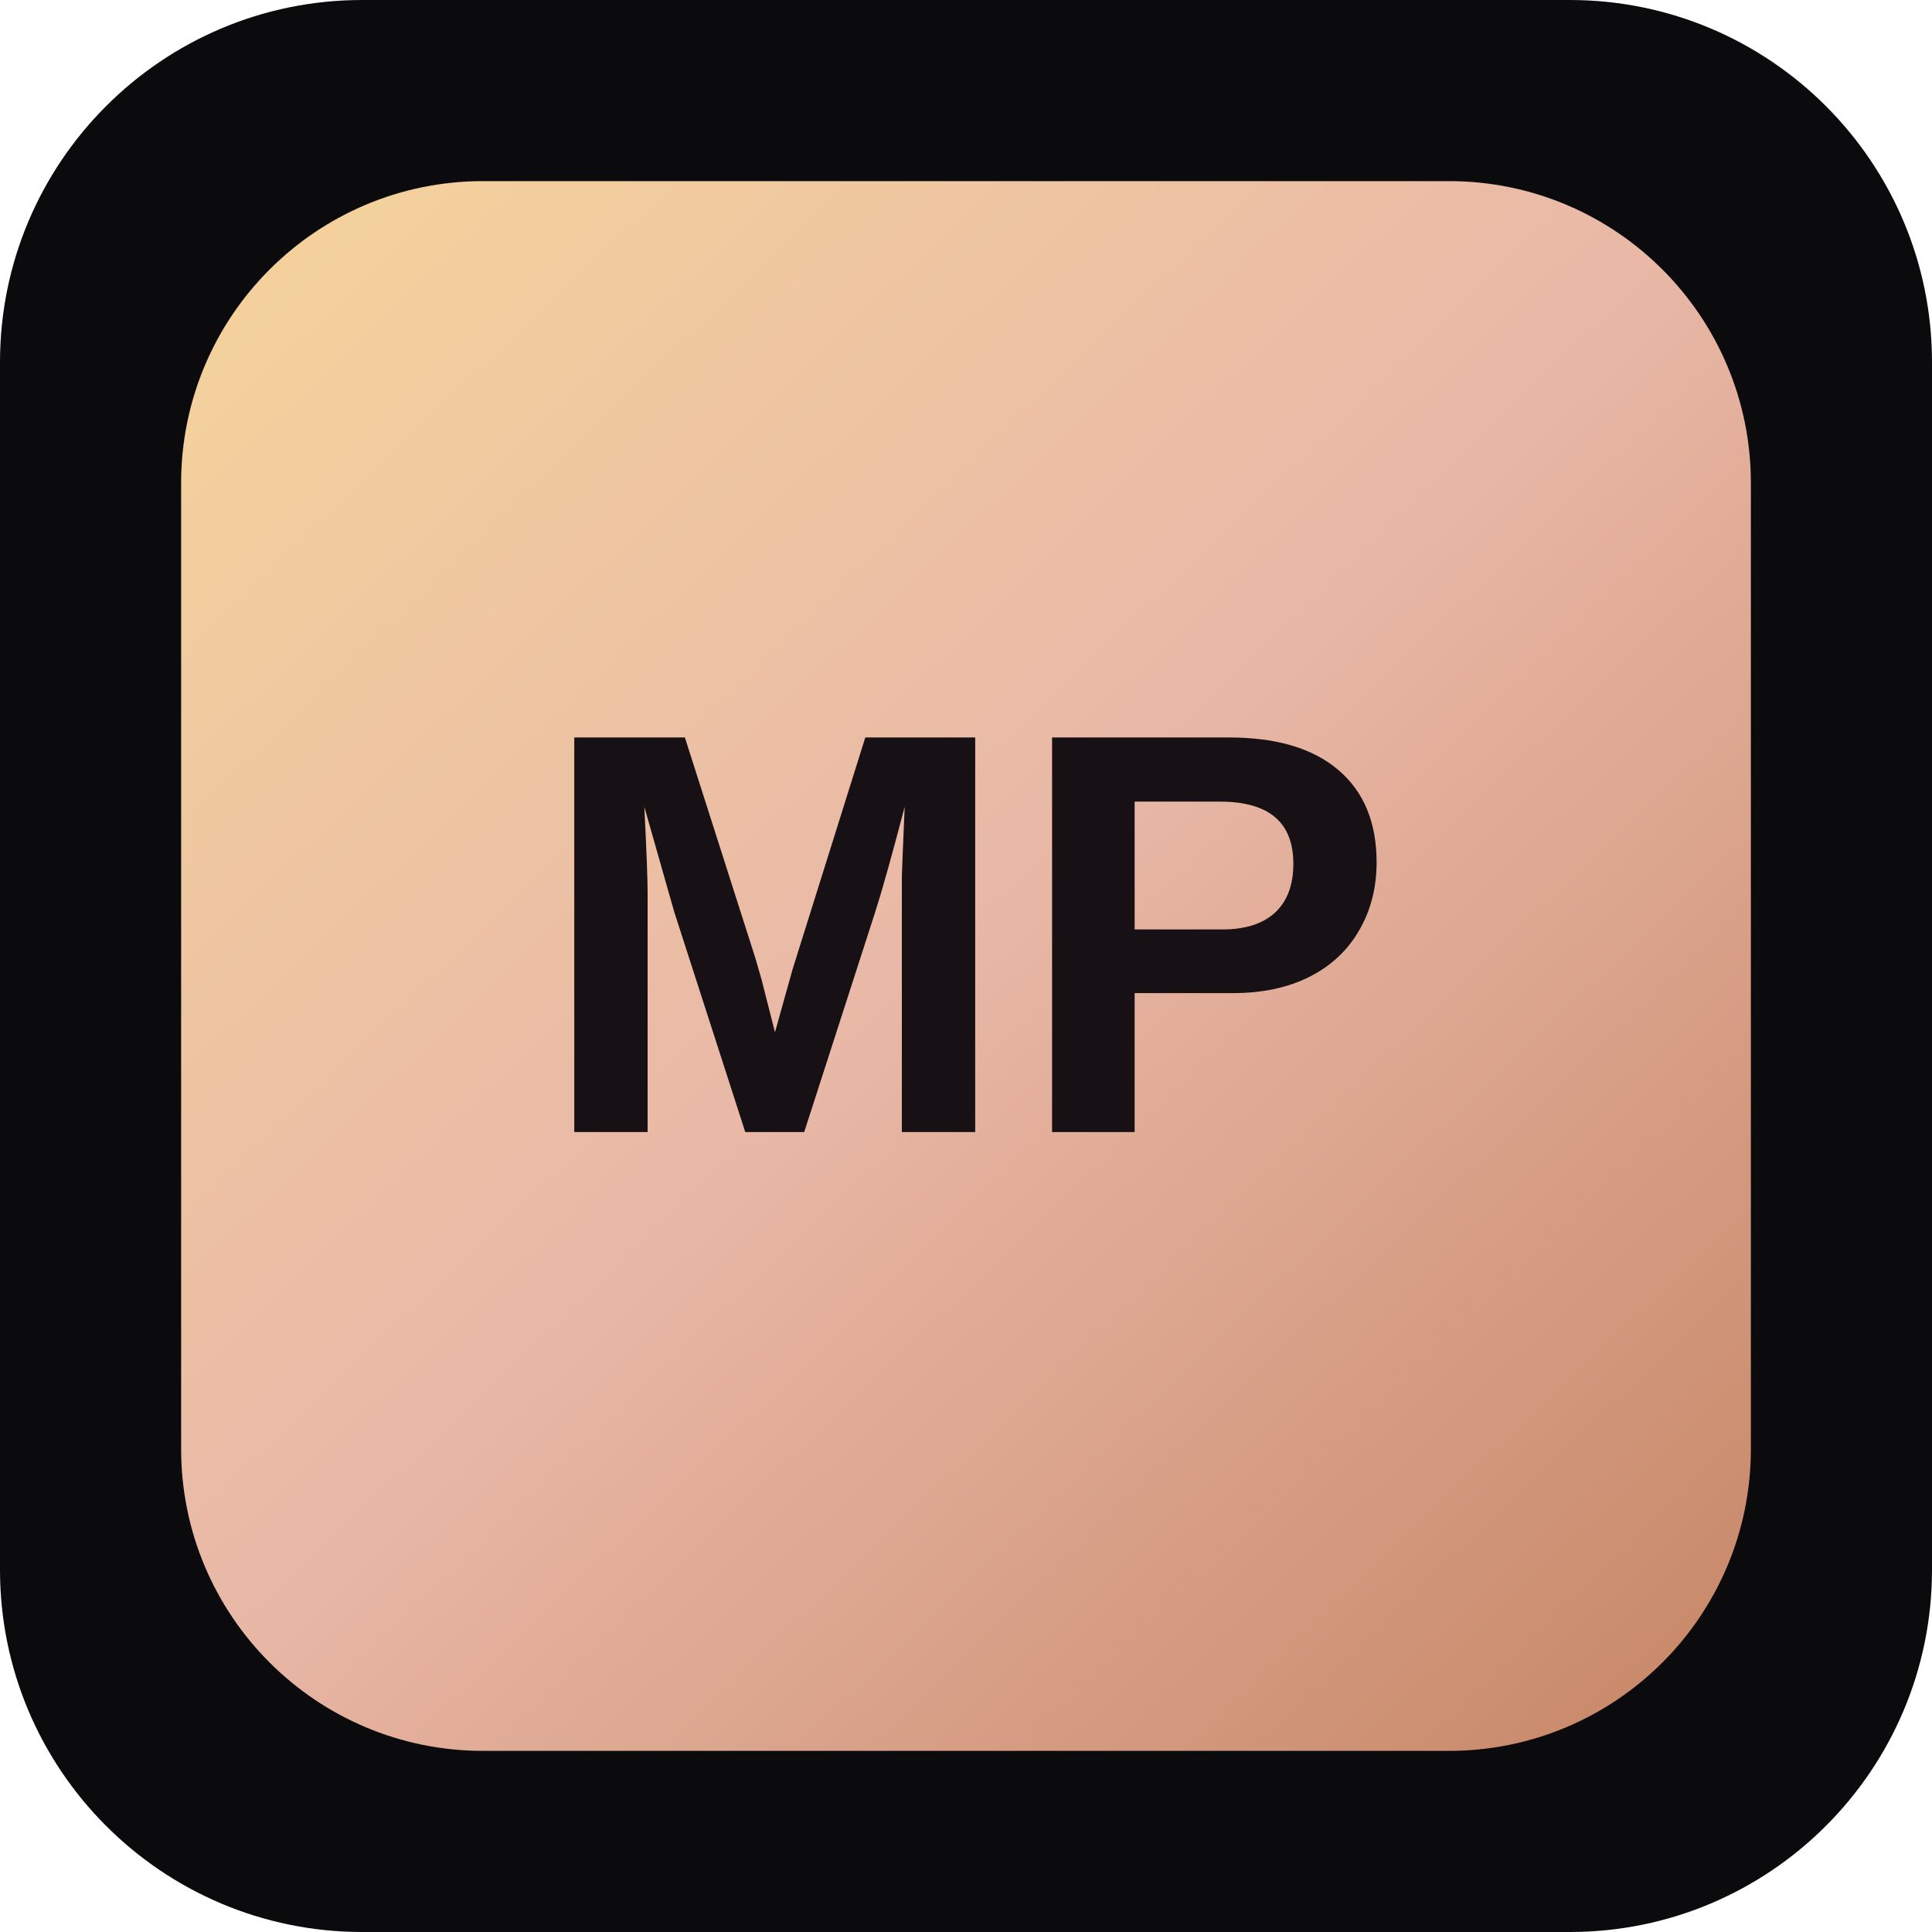
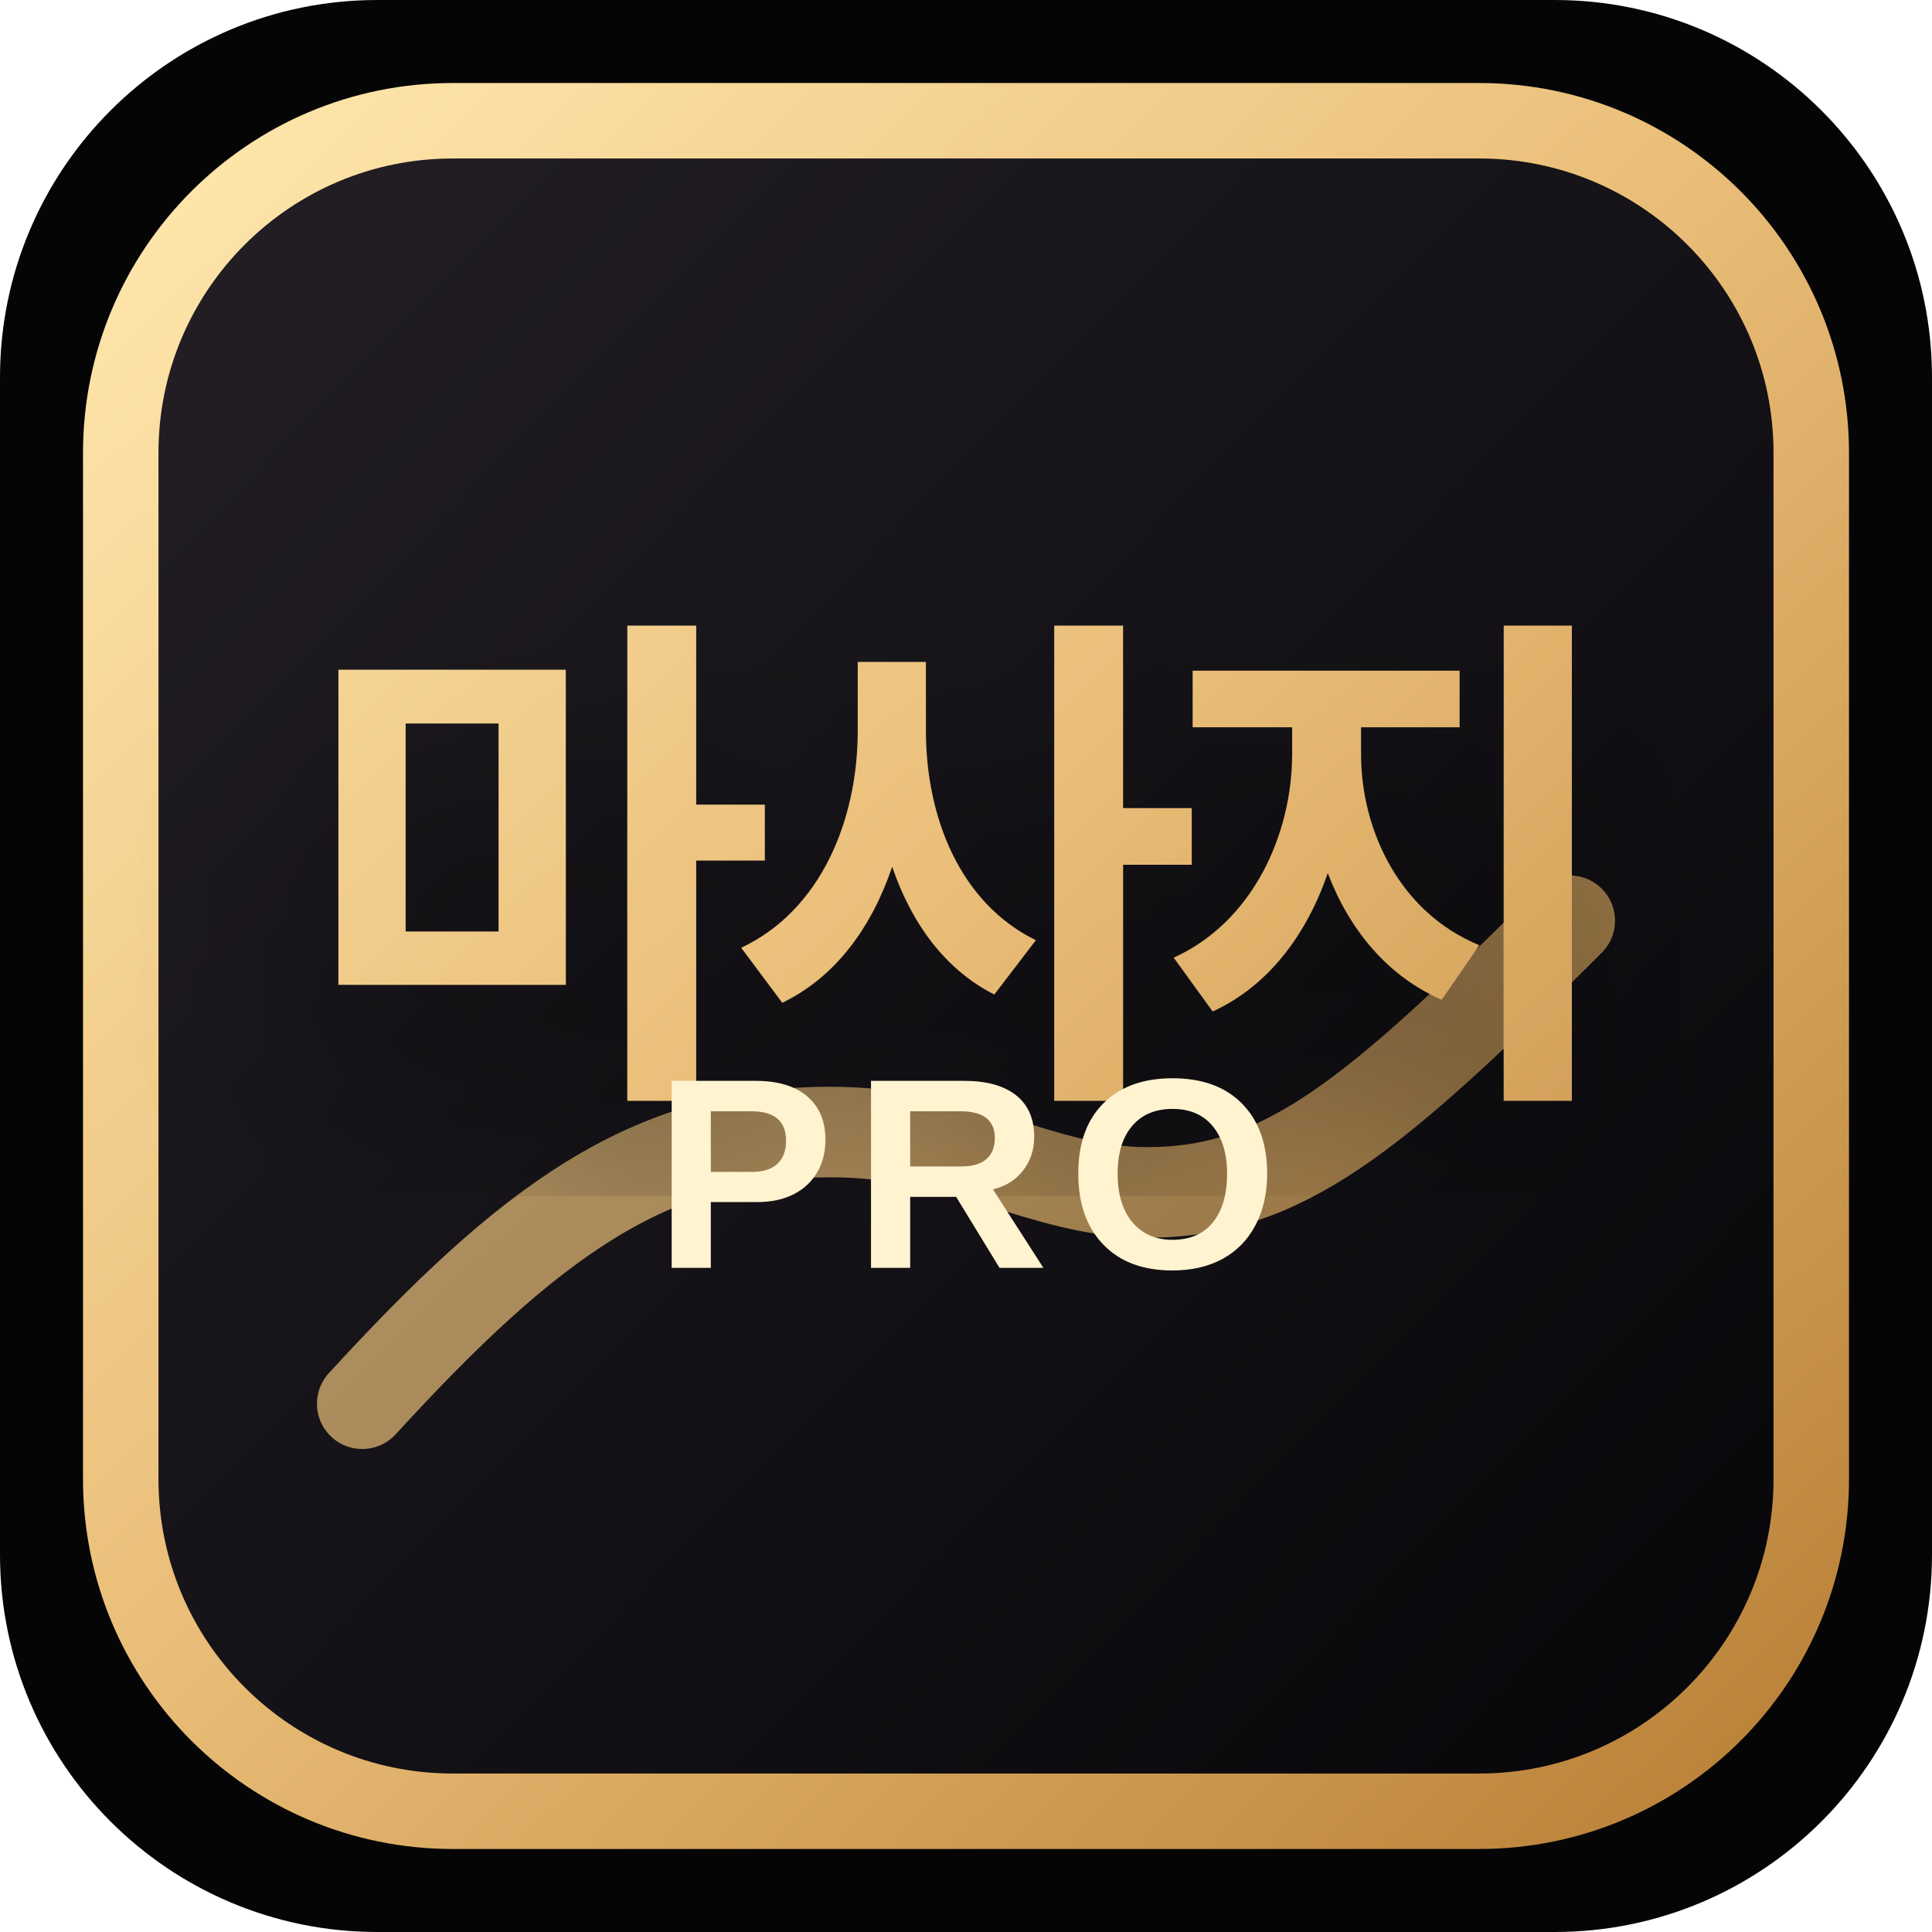
<svg xmlns="http://www.w3.org/2000/svg" viewBox="0 0 128 128">
  <defs>
-     <linearGradient id="g" x1="18" y1="16" x2="110" y2="112" gradientUnits="userSpaceOnUse">
-       <stop stop-color="#f4d29c" />
-       <stop offset=".48" stop-color="#e9b8a7" />
-       <stop offset="1" stop-color="#c98a6b" />
+     <linearGradient id="gold" x1="10" y1="8" x2="118" y2="120" gradientUnits="userSpaceOnUse">
+       <stop stop-color="#ffe7ad" />
+       <stop offset=".48" stop-color="#e9bd77" />
+       <stop offset="1" stop-color="#b98037" />
    </linearGradient>
+     <linearGradient id="panel" x1="18" y1="18" x2="112" y2="110" gradientUnits="userSpaceOnUse">
+       <stop stop-color="#211d23" />
+       <stop offset="1" stop-color="#08080b" />
+     </linearGradient>
+     <filter id="shadow" x="-20%" y="-20%" width="140%" height="140%">
+       <feDropShadow dx="0" dy="8" stdDeviation="6" flood-color="#000" flood-opacity=".45" />
+     </filter>
  </defs>
-   <rect width="128" height="128" rx="24" fill="#0b0b0e" />
-   <rect x="12" y="12" width="104" height="104" rx="20" fill="url(#g)" />
-   <text x="64" y="75" text-anchor="middle" font-family="Arial, sans-serif" font-size="38" font-weight="900" fill="#171014">MP</text>
+   <rect width="128" height="128" rx="25" fill="#050506" />
+   <rect x="8" y="8" width="112" height="112" rx="22" fill="url(#panel)" stroke="url(#gold)" stroke-width="5" />
+   <path d="M24 93c11-12 19-18 31-18 9 0 14 4 21 4 9 0 15-5 28-18" fill="none" stroke="url(#gold)" stroke-width="6" stroke-linecap="round" opacity=".7" />
+   <text x="64" y="58" text-anchor="middle" dominant-baseline="middle" font-family="Arial, 'Noto Sans KR', sans-serif" font-size="34" font-weight="900" letter-spacing="-3" fill="url(#gold)" filter="url(#shadow)">마사지</text>
+   <text x="64" y="84" text-anchor="middle" font-family="Arial, sans-serif" font-size="18" font-weight="900" letter-spacing="1.2" fill="#fff3d0">PRO</text>
</svg>
